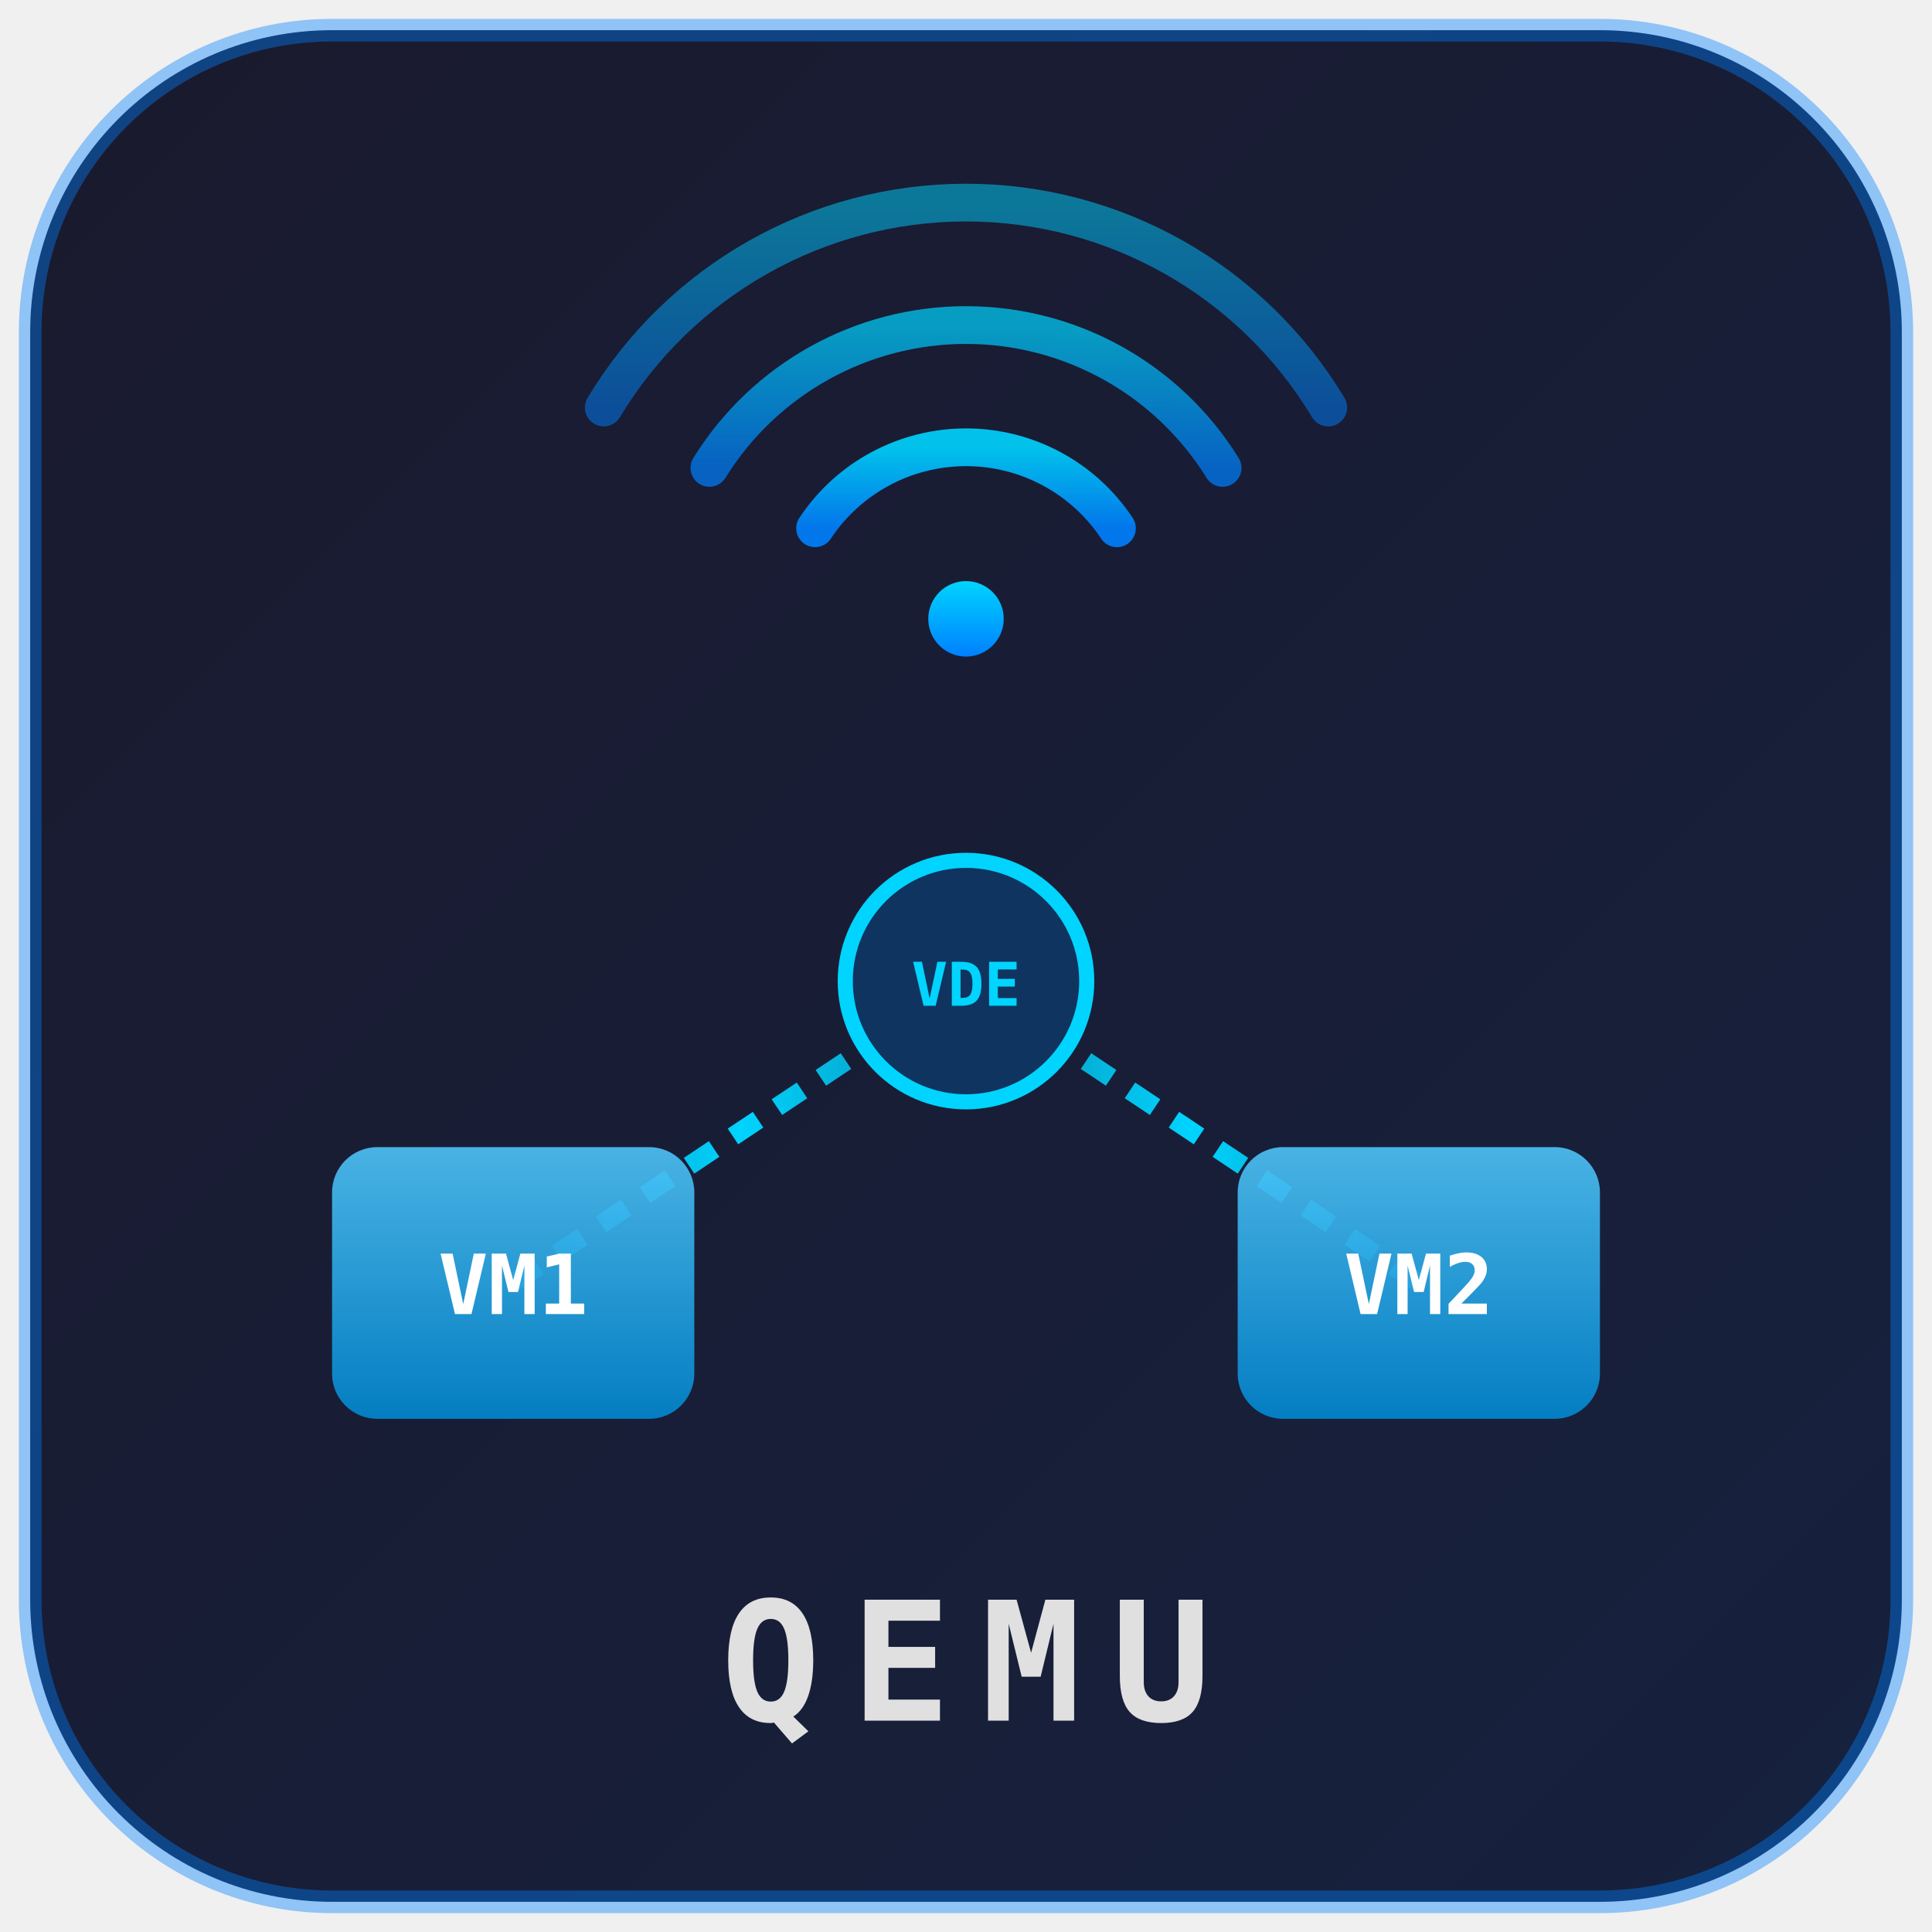
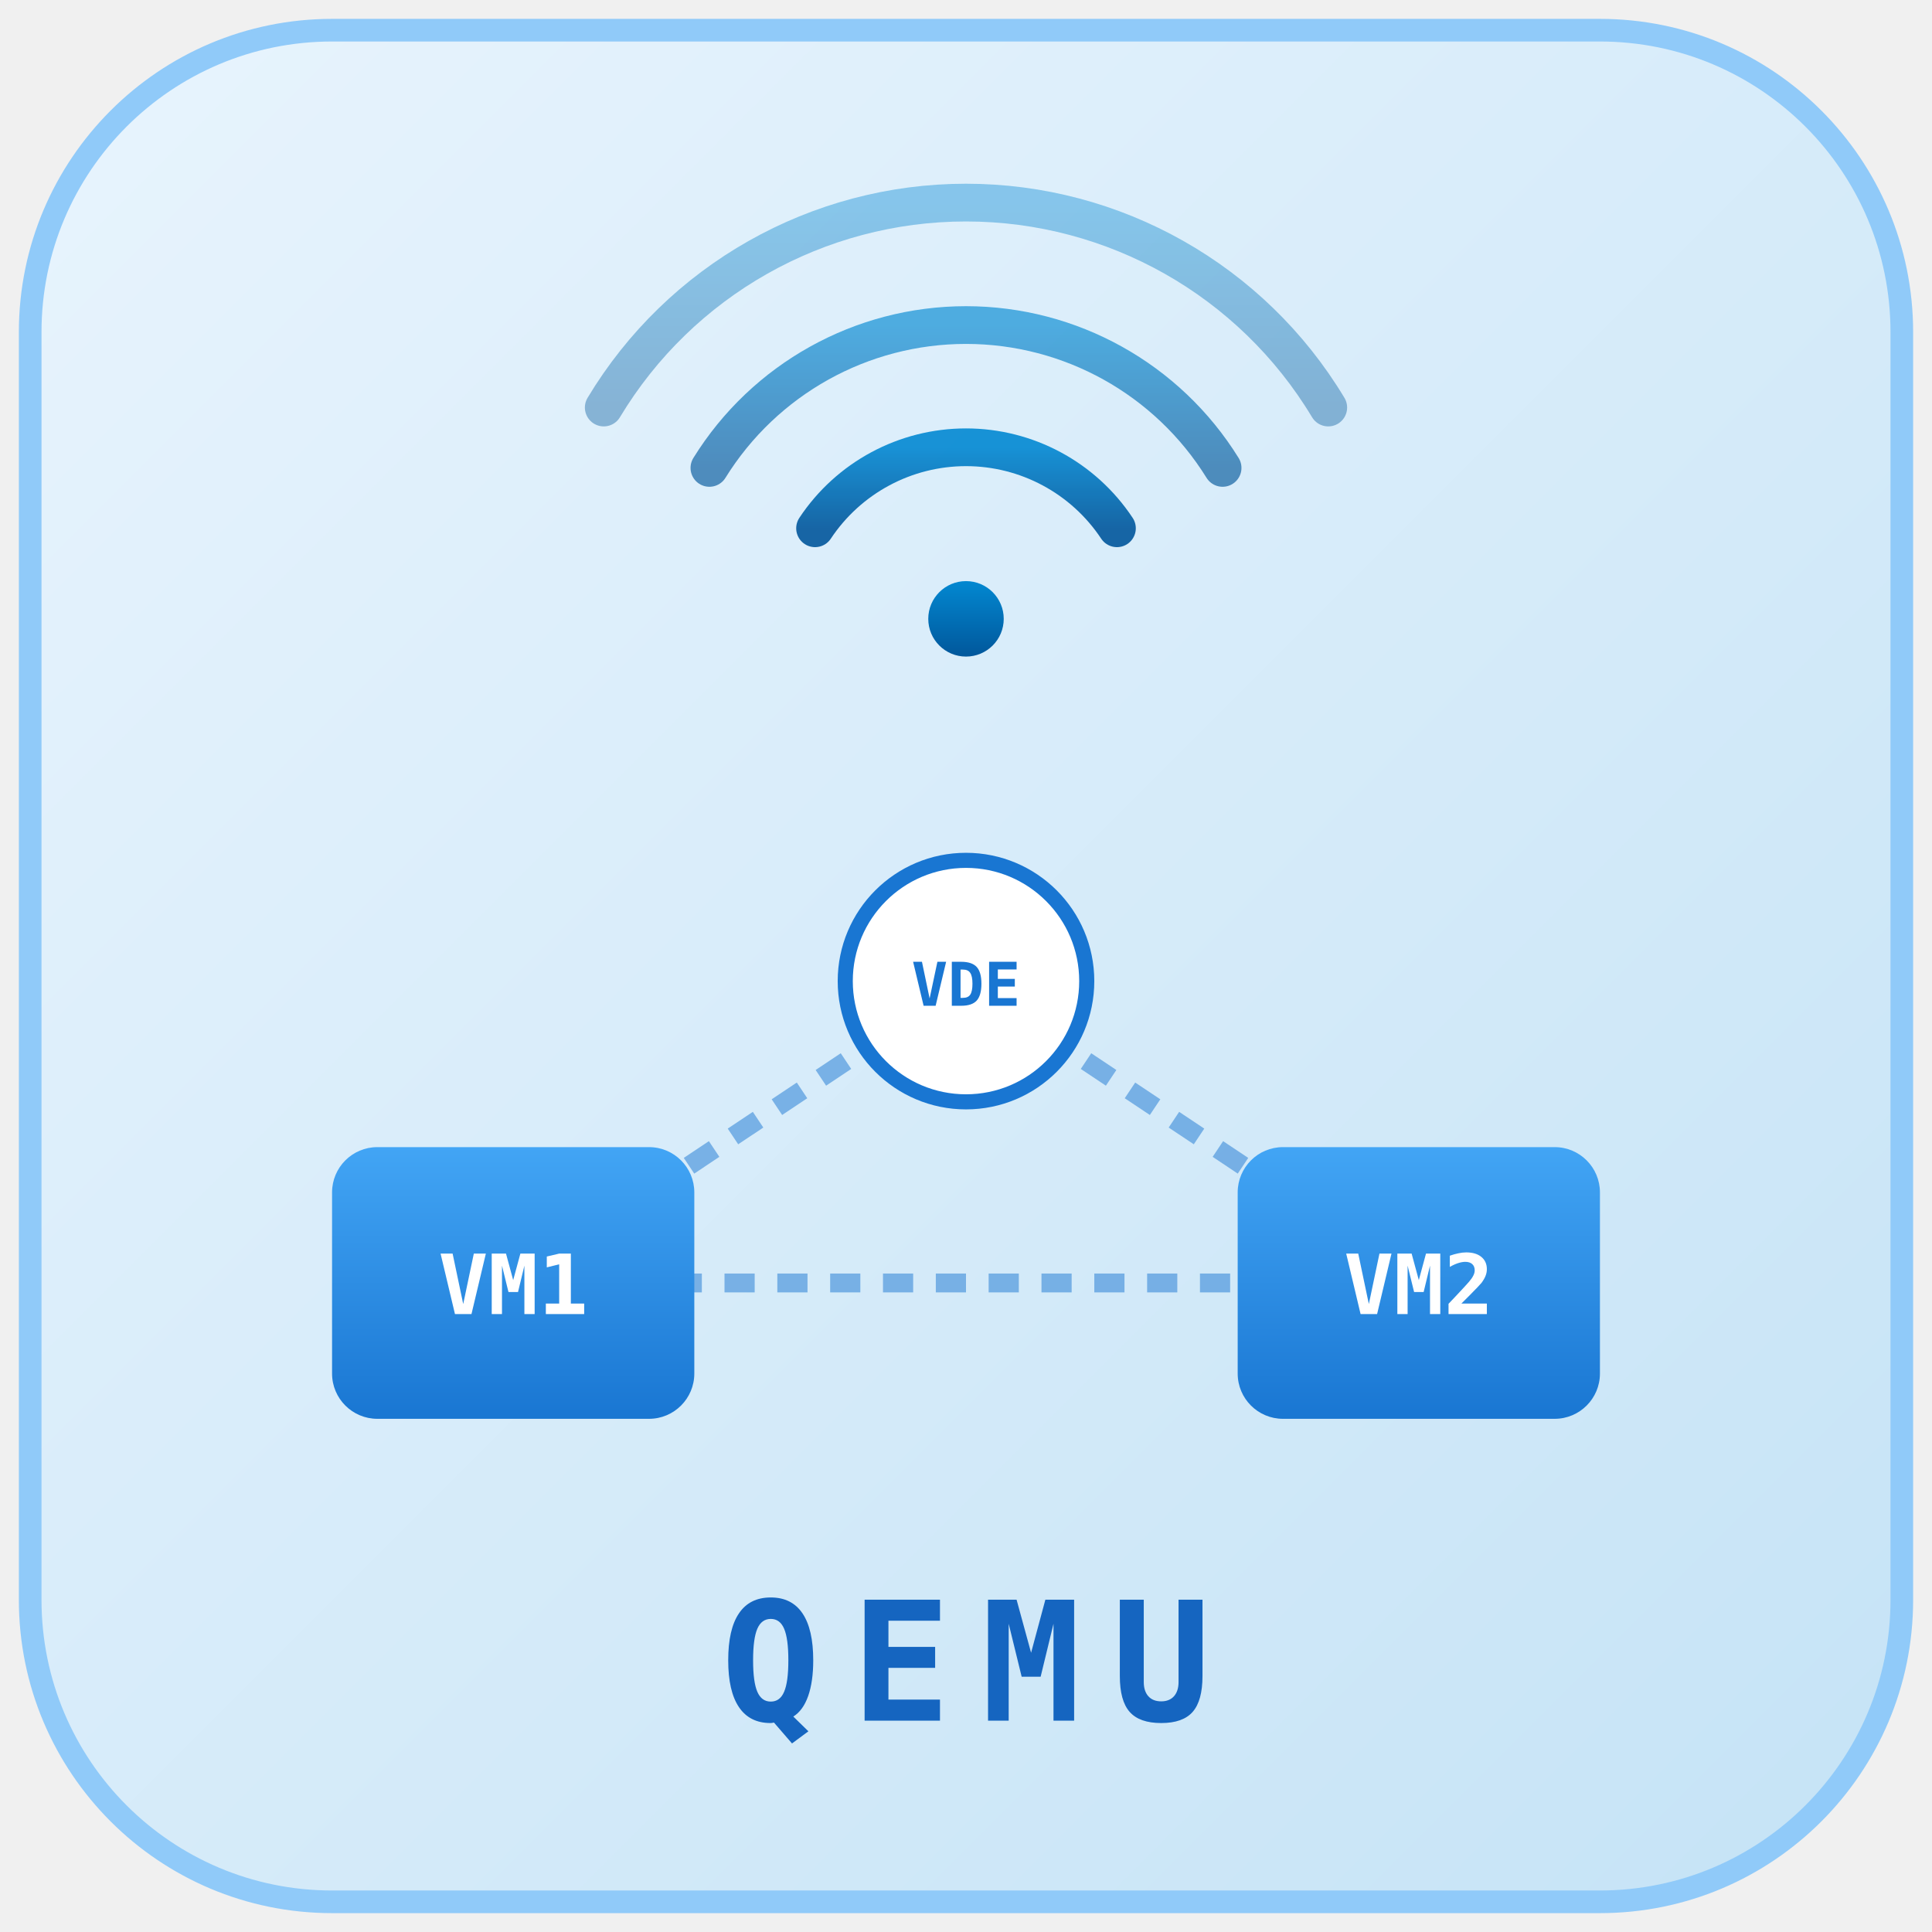
<svg xmlns="http://www.w3.org/2000/svg" viewBox="0 0 256 256" width="256" height="256">
  <defs>
    <linearGradient id="bg" x1="0" y1="0" x2="1" y2="1">
-       <stop offset="0%" stop-color="#1a1a2e" />
-       <stop offset="100%" stop-color="#16213e" />
+       <stop offset="0%" stop-color="#e8f4fd" />
+       <stop offset="100%" stop-color="#c5e3f6" />
    </linearGradient>
    <linearGradient id="wifi" x1="0.5" y1="0" x2="0.5" y2="1">
-       <stop offset="0%" stop-color="#00d4ff" />
-       <stop offset="100%" stop-color="#0080ff" />
+       <stop offset="0%" stop-color="#0288d1" />
+       <stop offset="100%" stop-color="#01579b" />
    </linearGradient>
    <linearGradient id="vm" x1="0" y1="0" x2="0" y2="1">
-       <stop offset="0%" stop-color="#4fc3f7" />
-       <stop offset="100%" stop-color="#0288d1" />
-     </linearGradient>
-     <linearGradient id="link" x1="0" y1="0" x2="1" y2="0">
-       <stop offset="0%" stop-color="#00d4ff" stop-opacity="0.6" />
-       <stop offset="50%" stop-color="#00d4ff" stop-opacity="1" />
-       <stop offset="100%" stop-color="#00d4ff" stop-opacity="0.6" />
+       <stop offset="0%" stop-color="#42a5f5" />
+       <stop offset="100%" stop-color="#1976d2" />
    </linearGradient>
  </defs>
-   <rect x="4" y="4" width="248" height="248" rx="40" ry="40" fill="url(#bg)" stroke="#0080ff" stroke-width="3" stroke-opacity="0.4" />
+   <rect x="4" y="4" width="248" height="248" rx="40" ry="40" fill="url(#bg)" stroke="#90caf9" stroke-width="3" />
  <g transform="translate(128, 82)" fill="none" stroke="url(#wifi)" stroke-width="5" stroke-linecap="round">
-     <path d="M-48,-28 A 56,56 0 0,1 48,-28" opacity="0.5" />
-     <path d="M-34,-20 A 40,40 0 0,1 34,-20" opacity="0.7" />
+     <path d="M-48,-28 A 56,56 0 0,1 48,-28" opacity="0.4" />
+     <path d="M-34,-20 A 40,40 0 0,1 34,-20" opacity="0.65" />
    <path d="M-20,-12 A 24,24 0 0,1 20,-12" opacity="0.9" />
    <circle cx="0" cy="0" r="5" fill="url(#wifi)" stroke="none" />
  </g>
-   <line x1="68" y1="170" x2="128" y2="130" stroke="url(#link)" stroke-width="2.5" stroke-dasharray="4,3" />
-   <line x1="188" y1="170" x2="128" y2="130" stroke="url(#link)" stroke-width="2.5" stroke-dasharray="4,3" />
-   <line x1="68" y1="170" x2="188" y2="170" stroke="url(#link)" stroke-width="2.5" stroke-dasharray="4,3" />
+   <line x1="68" y1="170" x2="128" y2="130" stroke="#1976d2" stroke-width="2.5" stroke-dasharray="4,3" opacity="0.5" />
+   <line x1="188" y1="170" x2="128" y2="130" stroke="#1976d2" stroke-width="2.5" stroke-dasharray="4,3" opacity="0.5" />
+   <line x1="68" y1="170" x2="188" y2="170" stroke="#1976d2" stroke-width="2.5" stroke-dasharray="4,3" opacity="0.5" />
  <g transform="translate(68, 170)">
-     <rect x="-24" y="-18" width="48" height="36" rx="6" fill="url(#vm)" opacity="0.9" />
+     <rect x="-24" y="-18" width="48" height="36" rx="6" fill="url(#vm)" />
    <text x="0" y="1" text-anchor="middle" font-family="monospace" font-weight="bold" font-size="11" fill="#fff" dominant-baseline="middle">VM1</text>
  </g>
  <g transform="translate(188, 170)">
-     <rect x="-24" y="-18" width="48" height="36" rx="6" fill="url(#vm)" opacity="0.9" />
+     <rect x="-24" y="-18" width="48" height="36" rx="6" fill="url(#vm)" />
    <text x="0" y="1" text-anchor="middle" font-family="monospace" font-weight="bold" font-size="11" fill="#fff" dominant-baseline="middle">VM2</text>
  </g>
  <g transform="translate(128, 130)">
-     <circle r="16" fill="#0f3460" stroke="#00d4ff" stroke-width="2" />
-     <text x="0" y="1" text-anchor="middle" font-family="monospace" font-weight="bold" font-size="8" fill="#00d4ff" dominant-baseline="middle">VDE</text>
+     <circle r="16" fill="#fff" stroke="#1976d2" stroke-width="2" />
+     <text x="0" y="1" text-anchor="middle" font-family="monospace" font-weight="bold" font-size="8" fill="#1976d2" dominant-baseline="middle">VDE</text>
  </g>
-   <text x="128" y="228" text-anchor="middle" font-family="monospace" font-weight="bold" font-size="22" fill="#e0e0e0" letter-spacing="4">QEMU</text>
+   <text x="128" y="228" text-anchor="middle" font-family="monospace" font-weight="bold" font-size="22" fill="#1565c0" letter-spacing="4">QEMU</text>
</svg>
